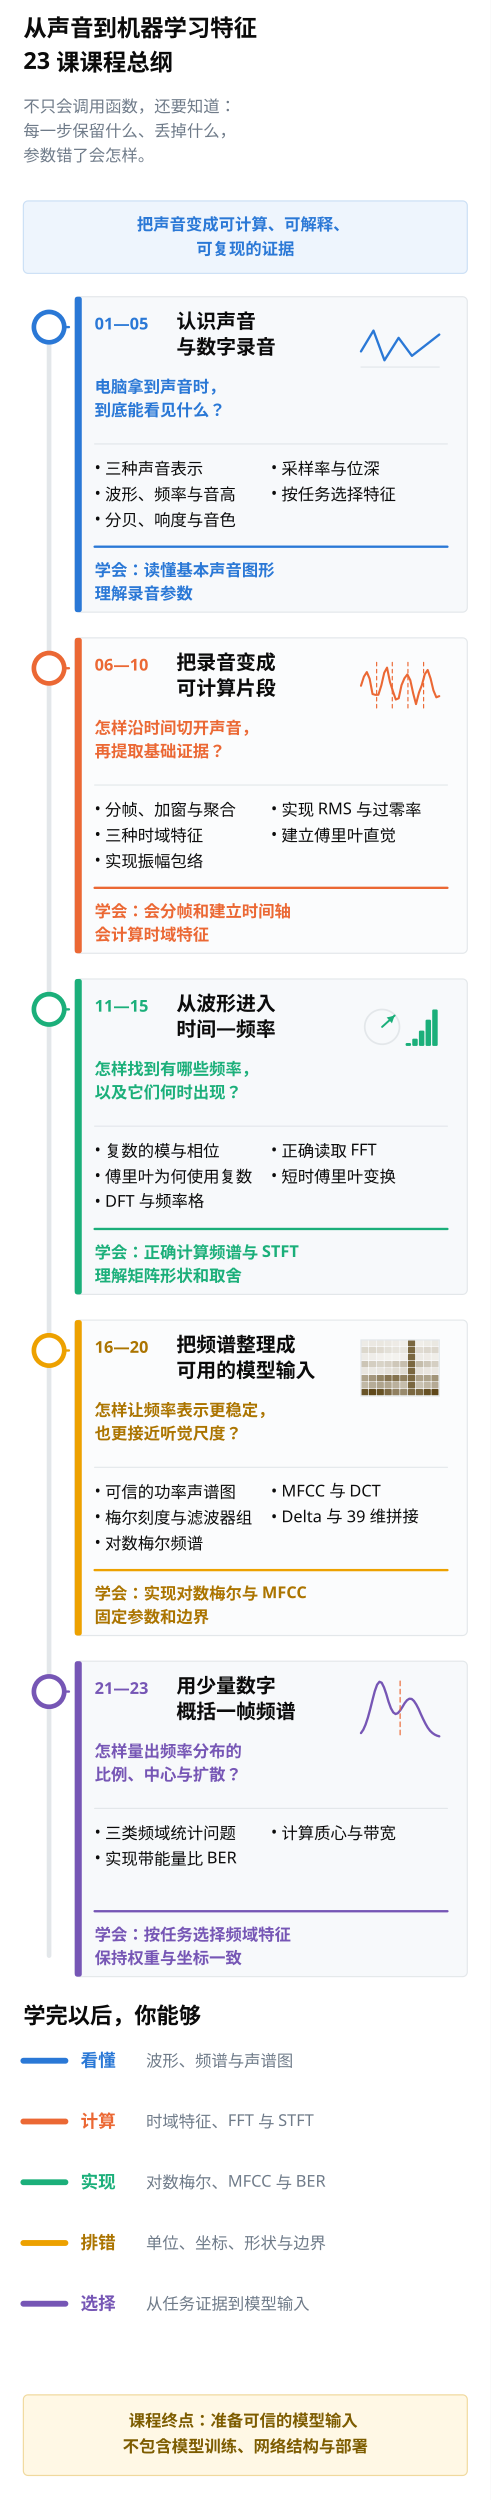
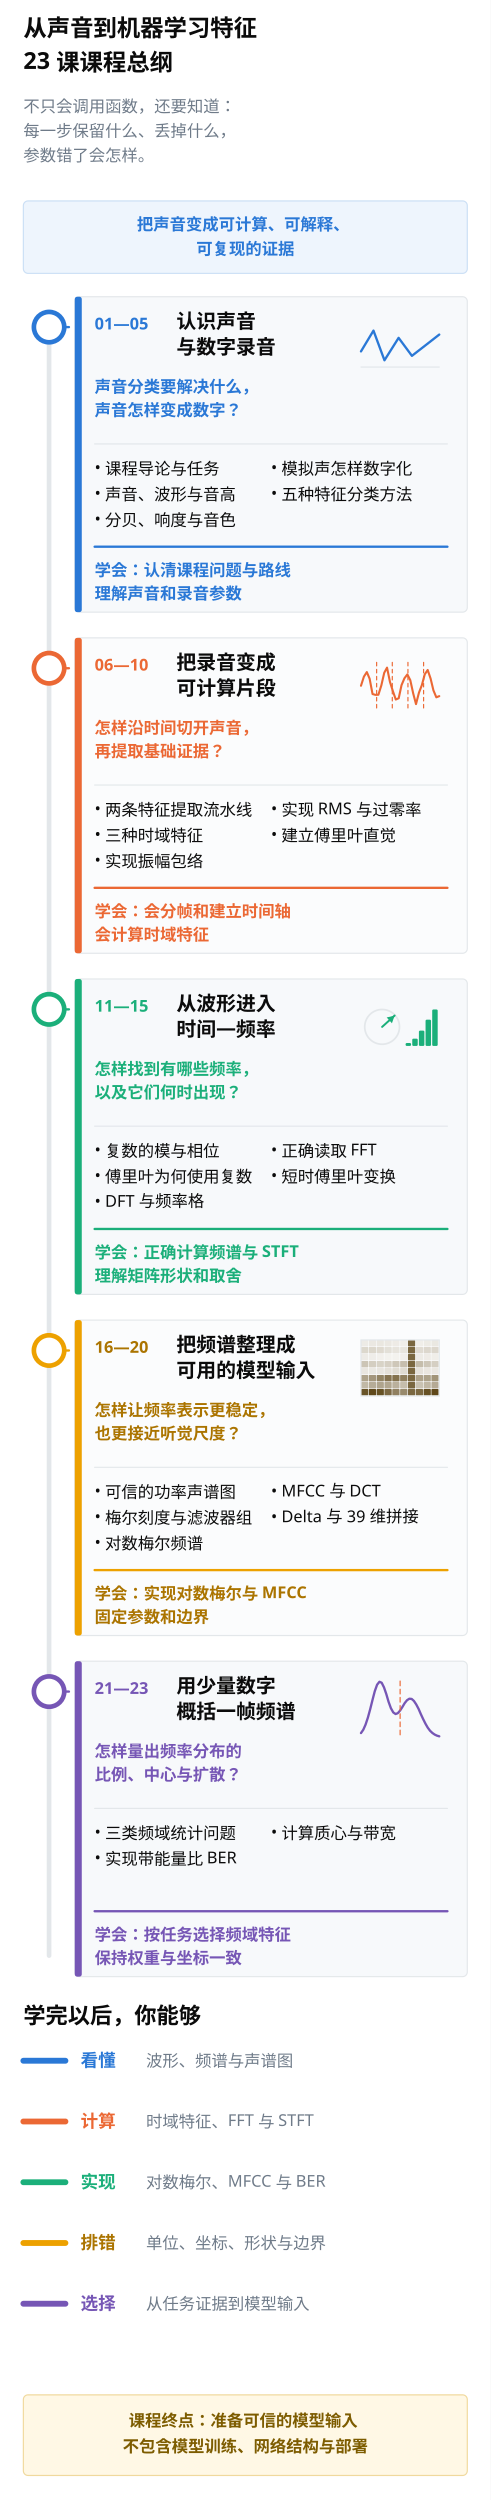
<svg xmlns="http://www.w3.org/2000/svg" viewBox="0 0 420 2140" width="420" height="2140" font-family="Microsoft YaHei, PingFang SC, Noto Sans SC, Hiragino Sans GB, sans-serif" fill="#0b0b0b" role="img" aria-label="从声音到机器学习特征的二十三课手机课程总纲">
  <rect width="420" height="2140" fill="#ffffff" />
  <text x="20" y="31" font-size="20" font-weight="700" fill="#0b0b0b" text-anchor="start">
    <tspan x="20" dy="0">从声音到机器学习特征</tspan>
    <tspan x="20" dy="28">23 课课程总纲</tspan>
  </text>
  <text x="20" y="96" font-size="14" font-weight="400" fill="#6f7b89" text-anchor="start">
    <tspan x="20" dy="0">不只会调用函数，还要知道：</tspan>
    <tspan x="20" dy="21">每一步保留什么、丢掉什么，</tspan>
    <tspan x="20" dy="21">参数错了会怎样。</tspan>
  </text>
  <rect x="20" y="172" width="380" height="62" rx="4" fill="#eef5fd" stroke="#cbdff5" stroke-width="1" />
  <text x="210" y="197" font-size="14" font-weight="700" fill="#2a78d6" text-anchor="middle">
    <tspan x="210" dy="0">把声音变成可计算、可解释、</tspan>
    <tspan x="210" dy="21">可复现的证据</tspan>
  </text>
  <line x1="42.0" y1="272.0" x2="42.0" y2="1674.0" stroke="#e3e7ea" stroke-width="4" stroke-linecap="round" />
  <circle cx="42" cy="280" r="13" fill="#fff" stroke="#2a78d6" stroke-width="4" />
  <line x1="55.0" y1="280.0" x2="59.0" y2="280.0" stroke="#2a78d6" stroke-width="2" stroke-linecap="round" />
  <rect x="64" y="254" width="336" height="270" rx="4" fill="#f7f9fb" stroke="#e3e7ea" stroke-width="1" />
  <rect x="64" y="254" width="6" height="270" rx="2" fill="#2a78d6" stroke="none" stroke-width="1" />
  <text x="81" y="282" font-size="14" font-weight="700" fill="#2a78d6" text-anchor="start">01—05</text>
  <text x="151" y="281" font-size="17" font-weight="700" fill="#0b0b0b" text-anchor="start">
    <tspan x="151" dy="0">认识声音</tspan>
    <tspan x="151" dy="22">与数字录音</tspan>
  </text>
  <polyline points="309.0,300.8 319.7,283.0 329.1,308.4 341.2,289.2 352.6,304.6 376.0,286.4" fill="none" stroke="#2a78d6" stroke-width="2" stroke-linejoin="round" stroke-linecap="round" />
  <line x1="309.0" y1="314.2" x2="376.0" y2="314.2" stroke="#e3e7ea" stroke-width="1" stroke-linecap="round" />
  <text x="81" y="336" font-size="14" font-weight="700" fill="#2a78d6" text-anchor="start">
-     <tspan x="81" dy="0">电脑拿到声音时，</tspan>
-     <tspan x="81" dy="20">到底能看见什么？</tspan>
+     <tspan x="81" dy="0">声音分类要解决什么，</tspan>
+     <tspan x="81" dy="20">声音怎样变成数字？</tspan>
  </text>
  <line x1="81.0" y1="380.0" x2="383.0" y2="380.0" stroke="#e3e7ea" stroke-width="1" stroke-linecap="round" />
-   <text x="81" y="405" font-size="14" font-weight="400" fill="#0b0b0b" text-anchor="start">• 三种声音表示</text>
-   <text x="81" y="427" font-size="14" font-weight="400" fill="#0b0b0b" text-anchor="start">• 波形、频率与音高</text>
+   <text x="81" y="405" font-size="14" font-weight="400" fill="#0b0b0b" text-anchor="start">• 课程导论与任务</text>
+   <text x="81" y="427" font-size="14" font-weight="400" fill="#0b0b0b" text-anchor="start">• 声音、波形与音高</text>
  <text x="81" y="449" font-size="14" font-weight="400" fill="#0b0b0b" text-anchor="start">• 分贝、响度与音色</text>
-   <text x="232" y="405" font-size="14" font-weight="400" fill="#0b0b0b" text-anchor="start">• 采样率与位深</text>
-   <text x="232" y="427" font-size="14" font-weight="400" fill="#0b0b0b" text-anchor="start">• 按任务选择特征</text>
+   <text x="232" y="405" font-size="14" font-weight="400" fill="#0b0b0b" text-anchor="start">• 模拟声怎样数字化</text>
+   <text x="232" y="427" font-size="14" font-weight="400" fill="#0b0b0b" text-anchor="start">• 五种特征分类方法</text>
  <line x1="81.0" y1="468.0" x2="383.0" y2="468.0" stroke="#2a78d6" stroke-width="2" stroke-linecap="round" />
  <text x="81" y="493" font-size="14" font-weight="700" fill="#2a78d6" text-anchor="start">
-     <tspan x="81" dy="0">学会：读懂基本声音图形</tspan>
-     <tspan x="81" dy="20">理解录音参数</tspan>
+     <tspan x="81" dy="0">学会：认清课程问题与路线</tspan>
+     <tspan x="81" dy="20">理解声音和录音参数</tspan>
  </text>
  <circle cx="42" cy="572" r="13" fill="#fff" stroke="#eb6834" stroke-width="4" />
  <line x1="55.0" y1="572.0" x2="59.0" y2="572.0" stroke="#eb6834" stroke-width="2" stroke-linecap="round" />
  <rect x="64" y="546" width="336" height="270" rx="4" fill="#fbfcfd" stroke="#e3e7ea" stroke-width="1" />
  <rect x="64" y="546" width="6" height="270" rx="2" fill="#eb6834" stroke="none" stroke-width="1" />
  <text x="81" y="574" font-size="14" font-weight="700" fill="#eb6834" text-anchor="start">06—10</text>
  <text x="151" y="573" font-size="17" font-weight="700" fill="#0b0b0b" text-anchor="start">
    <tspan x="151" dy="0">把录音变成</tspan>
    <tspan x="151" dy="22">可计算片段</tspan>
  </text>
  <polyline points="309.0,587.0 311.5,579.2 314.0,575.3 316.4,581.0 318.9,594.1 321.4,594.8 323.9,594.7 326.4,586.8 328.9,575.9 331.3,571.5 333.8,583.7 336.3,591.6 338.8,598.8 341.3,597.7 343.7,586.5 346.2,580.6 348.7,577.3 351.2,582.2 353.7,593.6 356.1,602.7 358.6,593.0 361.1,586.5 363.6,577.2 366.1,573.5 368.6,580.9 371.0,590.9 373.5,596.9 376.0,595.9" fill="none" stroke="#eb6834" stroke-width="1.8" stroke-linejoin="round" stroke-linecap="round" />
  <line x1="322.4" y1="567.0" x2="322.4" y2="607.0" stroke="#eb6834" stroke-width="1" stroke-dasharray="3 3" stroke-linecap="round" />
  <line x1="335.8" y1="567.0" x2="335.8" y2="607.0" stroke="#eb6834" stroke-width="1" stroke-dasharray="3 3" stroke-linecap="round" />
  <line x1="349.2" y1="567.0" x2="349.2" y2="607.0" stroke="#eb6834" stroke-width="1" stroke-dasharray="3 3" stroke-linecap="round" />
  <line x1="362.6" y1="567.0" x2="362.6" y2="607.0" stroke="#eb6834" stroke-width="1" stroke-dasharray="3 3" stroke-linecap="round" />
  <text x="81" y="628" font-size="14" font-weight="700" fill="#eb6834" text-anchor="start">
    <tspan x="81" dy="0">怎样沿时间切开声音，</tspan>
    <tspan x="81" dy="20">再提取基础证据？</tspan>
  </text>
  <line x1="81.0" y1="672.0" x2="383.0" y2="672.0" stroke="#e3e7ea" stroke-width="1" stroke-linecap="round" />
-   <text x="81" y="697" font-size="14" font-weight="400" fill="#0b0b0b" text-anchor="start">• 分帧、加窗与聚合</text>
+   <text x="81" y="697" font-size="14" font-weight="400" fill="#0b0b0b" text-anchor="start">• 两条特征提取流水线</text>
  <text x="81" y="719" font-size="14" font-weight="400" fill="#0b0b0b" text-anchor="start">• 三种时域特征</text>
  <text x="81" y="741" font-size="14" font-weight="400" fill="#0b0b0b" text-anchor="start">• 实现振幅包络</text>
  <text x="232" y="697" font-size="14" font-weight="400" fill="#0b0b0b" text-anchor="start">• 实现 RMS 与过零率</text>
  <text x="232" y="719" font-size="14" font-weight="400" fill="#0b0b0b" text-anchor="start">• 建立傅里叶直觉</text>
  <line x1="81.0" y1="760.0" x2="383.0" y2="760.0" stroke="#eb6834" stroke-width="2" stroke-linecap="round" />
  <text x="81" y="785" font-size="14" font-weight="700" fill="#eb6834" text-anchor="start">
    <tspan x="81" dy="0">学会：会分帧和建立时间轴</tspan>
    <tspan x="81" dy="20">会计算时域特征</tspan>
  </text>
  <circle cx="42" cy="864" r="13" fill="#fff" stroke="#1baf7a" stroke-width="4" />
  <line x1="55.0" y1="864.0" x2="59.0" y2="864.0" stroke="#1baf7a" stroke-width="2" stroke-linecap="round" />
  <rect x="64" y="838" width="336" height="270" rx="4" fill="#f7f9fb" stroke="#e3e7ea" stroke-width="1" />
  <rect x="64" y="838" width="6" height="270" rx="2" fill="#1baf7a" stroke="none" stroke-width="1" />
  <text x="81" y="866" font-size="14" font-weight="700" fill="#1baf7a" text-anchor="start">11—15</text>
  <text x="151" y="865" font-size="17" font-weight="700" fill="#0b0b0b" text-anchor="start">
    <tspan x="151" dy="0">从波形进入</tspan>
    <tspan x="151" dy="22">时间—频率</tspan>
  </text>
  <circle cx="327.09" cy="879" r="14.88" fill="none" stroke="#e3e7ea" stroke-width="1.5" />
  <line x1="327.1" y1="879.0" x2="337.8" y2="869.3" stroke="#1baf7a" stroke-width="1.7" stroke-linecap="round" />
  <polygon points="337.804,869.328 335.493,875.936 330.995,870.953" fill="#1baf7a" />
  <rect x="347.19" y="892.824" width="4.69" height="2.496" rx="1" fill="#1baf7a" stroke="none" stroke-width="1" />
  <rect x="352.885" y="889.08" width="4.69" height="6.24" rx="1" fill="#1baf7a" stroke="none" stroke-width="1" />
  <rect x="358.58" y="882.216" width="4.69" height="13.104" rx="1" fill="#1baf7a" stroke="none" stroke-width="1" />
  <rect x="364.275" y="872.856" width="4.69" height="22.464" rx="1" fill="#1baf7a" stroke="none" stroke-width="1" />
  <rect x="369.97" y="864.12" width="4.69" height="31.2" rx="1" fill="#1baf7a" stroke="none" stroke-width="1" />
  <text x="81" y="920" font-size="14" font-weight="700" fill="#1baf7a" text-anchor="start">
    <tspan x="81" dy="0">怎样找到有哪些频率，</tspan>
    <tspan x="81" dy="20">以及它们何时出现？</tspan>
  </text>
  <line x1="81.0" y1="964.0" x2="383.0" y2="964.0" stroke="#e3e7ea" stroke-width="1" stroke-linecap="round" />
  <text x="81" y="989" font-size="14" font-weight="400" fill="#0b0b0b" text-anchor="start">• 复数的模与相位</text>
  <text x="81" y="1011" font-size="14" font-weight="400" fill="#0b0b0b" text-anchor="start">• 傅里叶为何使用复数</text>
  <text x="81" y="1033" font-size="14" font-weight="400" fill="#0b0b0b" text-anchor="start">• DFT 与频率格</text>
  <text x="232" y="989" font-size="14" font-weight="400" fill="#0b0b0b" text-anchor="start">• 正确读取 FFT</text>
  <text x="232" y="1011" font-size="14" font-weight="400" fill="#0b0b0b" text-anchor="start">• 短时傅里叶变换</text>
  <line x1="81.0" y1="1052.0" x2="383.0" y2="1052.0" stroke="#1baf7a" stroke-width="2" stroke-linecap="round" />
  <text x="81" y="1077" font-size="14" font-weight="700" fill="#1baf7a" text-anchor="start">
    <tspan x="81" dy="0">学会：正确计算频谱与 STFT</tspan>
    <tspan x="81" dy="20">理解矩阵形状和取舍</tspan>
  </text>
  <circle cx="42" cy="1156" r="13" fill="#fff" stroke="#eda100" stroke-width="4" />
  <line x1="55.0" y1="1156.0" x2="59.0" y2="1156.0" stroke="#eda100" stroke-width="2" stroke-linecap="round" />
  <rect x="64" y="1130" width="336" height="270" rx="4" fill="#fbfcfd" stroke="#e3e7ea" stroke-width="1" />
  <rect x="64" y="1130" width="6" height="270" rx="2" fill="#eda100" stroke="none" stroke-width="1" />
  <text x="81" y="1158" font-size="14" font-weight="700" fill="#ab7400" text-anchor="start">16—20</text>
  <text x="151" y="1157" font-size="17" font-weight="700" fill="#0b0b0b" text-anchor="start">
    <tspan x="151" dy="0">把频谱整理成</tspan>
    <tspan x="151" dy="22">可用的模型输入</tspan>
  </text>
  <rect x="309" y="1147" width="6.2" height="5.5" rx="0.5" fill="#edebe6" stroke="none" stroke-width="1" />
  <rect x="315.7" y="1147" width="6.2" height="5.5" rx="0.5" fill="#ebe8e2" stroke="none" stroke-width="1" />
  <rect x="322.4" y="1147" width="6.2" height="5.5" rx="0.5" fill="#eae7e0" stroke="none" stroke-width="1" />
  <rect x="329.1" y="1147" width="6.2" height="5.5" rx="0.5" fill="#ebe8e2" stroke="none" stroke-width="1" />
  <rect x="335.8" y="1147" width="6.2" height="5.5" rx="0.5" fill="#eeebe6" stroke="none" stroke-width="1" />
  <rect x="342.5" y="1147" width="6.2" height="5.5" rx="0.5" fill="#f0eeea" stroke="none" stroke-width="1" />
  <rect x="349.2" y="1147" width="6.2" height="5.5" rx="0.5" fill="#7a6740" stroke="none" stroke-width="1" />
  <rect x="355.9" y="1147" width="6.2" height="5.5" rx="0.5" fill="#f0eee9" stroke="none" stroke-width="1" />
  <rect x="362.6" y="1147" width="6.2" height="5.5" rx="0.5" fill="#edebe5" stroke="none" stroke-width="1" />
  <rect x="369.3" y="1147" width="6.2" height="5.5" rx="0.5" fill="#eae8e2" stroke="none" stroke-width="1" />
  <rect x="309" y="1153" width="6.2" height="5.5" rx="0.5" fill="#dcd8cd" stroke="none" stroke-width="1" />
  <rect x="315.7" y="1153" width="6.2" height="5.5" rx="0.5" fill="#dcd7cc" stroke="none" stroke-width="1" />
  <rect x="322.4" y="1153" width="6.2" height="5.5" rx="0.5" fill="#dfdad0" stroke="none" stroke-width="1" />
  <rect x="329.1" y="1153" width="6.2" height="5.5" rx="0.5" fill="#e3e0d8" stroke="none" stroke-width="1" />
  <rect x="335.8" y="1153" width="6.2" height="5.5" rx="0.5" fill="#e7e4dd" stroke="none" stroke-width="1" />
  <rect x="342.5" y="1153" width="6.2" height="5.5" rx="0.5" fill="#e8e5de" stroke="none" stroke-width="1" />
  <rect x="349.2" y="1153" width="6.2" height="5.5" rx="0.5" fill="#7a6740" stroke="none" stroke-width="1" />
  <rect x="355.9" y="1153" width="6.2" height="5.5" rx="0.5" fill="#e0dbd2" stroke="none" stroke-width="1" />
  <rect x="362.6" y="1153" width="6.2" height="5.5" rx="0.5" fill="#dcd7cd" stroke="none" stroke-width="1" />
  <rect x="369.3" y="1153" width="6.2" height="5.5" rx="0.5" fill="#dcd7cd" stroke="none" stroke-width="1" />
  <rect x="309" y="1159" width="6.2" height="5.5" rx="0.5" fill="#edebe6" stroke="none" stroke-width="1" />
  <rect x="315.7" y="1159" width="6.2" height="5.5" rx="0.5" fill="#efede9" stroke="none" stroke-width="1" />
  <rect x="322.4" y="1159" width="6.2" height="5.5" rx="0.5" fill="#f2f0ec" stroke="none" stroke-width="1" />
  <rect x="329.1" y="1159" width="6.2" height="5.5" rx="0.5" fill="#f3f2ee" stroke="none" stroke-width="1" />
  <rect x="335.8" y="1159" width="6.2" height="5.5" rx="0.5" fill="#f3f2ee" stroke="none" stroke-width="1" />
  <rect x="342.5" y="1159" width="6.2" height="5.5" rx="0.5" fill="#f1efeb" stroke="none" stroke-width="1" />
  <rect x="349.2" y="1159" width="6.2" height="5.5" rx="0.5" fill="#7a6740" stroke="none" stroke-width="1" />
  <rect x="355.9" y="1159" width="6.2" height="5.5" rx="0.5" fill="#edebe6" stroke="none" stroke-width="1" />
  <rect x="362.6" y="1159" width="6.2" height="5.5" rx="0.5" fill="#eeebe6" stroke="none" stroke-width="1" />
  <rect x="369.3" y="1159" width="6.2" height="5.5" rx="0.5" fill="#f0eee9" stroke="none" stroke-width="1" />
  <rect x="309" y="1165" width="6.2" height="5.5" rx="0.5" fill="#ccc5b6" stroke="none" stroke-width="1" />
  <rect x="315.7" y="1165" width="6.2" height="5.5" rx="0.5" fill="#d4cec1" stroke="none" stroke-width="1" />
  <rect x="322.4" y="1165" width="6.2" height="5.5" rx="0.5" fill="#d8d3c7" stroke="none" stroke-width="1" />
  <rect x="329.1" y="1165" width="6.2" height="5.5" rx="0.5" fill="#d6d0c4" stroke="none" stroke-width="1" />
  <rect x="335.8" y="1165" width="6.2" height="5.5" rx="0.5" fill="#cec7b9" stroke="none" stroke-width="1" />
  <rect x="342.5" y="1165" width="6.2" height="5.5" rx="0.5" fill="#c6beae" stroke="none" stroke-width="1" />
  <rect x="349.2" y="1165" width="6.2" height="5.5" rx="0.5" fill="#7a6740" stroke="none" stroke-width="1" />
  <rect x="355.9" y="1165" width="6.2" height="5.5" rx="0.5" fill="#c5bdac" stroke="none" stroke-width="1" />
  <rect x="362.6" y="1165" width="6.2" height="5.5" rx="0.5" fill="#cdc6b8" stroke="none" stroke-width="1" />
  <rect x="369.3" y="1165" width="6.2" height="5.5" rx="0.5" fill="#d5cfc3" stroke="none" stroke-width="1" />
  <rect x="309" y="1171" width="6.2" height="5.5" rx="0.5" fill="#e9e6e0" stroke="none" stroke-width="1" />
  <rect x="315.7" y="1171" width="6.2" height="5.5" rx="0.5" fill="#eae8e2" stroke="none" stroke-width="1" />
  <rect x="322.4" y="1171" width="6.2" height="5.5" rx="0.5" fill="#e8e5df" stroke="none" stroke-width="1" />
  <rect x="329.1" y="1171" width="6.2" height="5.5" rx="0.5" fill="#e4e0d8" stroke="none" stroke-width="1" />
  <rect x="335.8" y="1171" width="6.2" height="5.5" rx="0.5" fill="#e0dcd3" stroke="none" stroke-width="1" />
  <rect x="342.5" y="1171" width="6.2" height="5.5" rx="0.5" fill="#dfdbd1" stroke="none" stroke-width="1" />
  <rect x="349.2" y="1171" width="6.2" height="5.5" rx="0.5" fill="#7a6740" stroke="none" stroke-width="1" />
  <rect x="355.9" y="1171" width="6.2" height="5.5" rx="0.5" fill="#e6e2db" stroke="none" stroke-width="1" />
  <rect x="362.6" y="1171" width="6.2" height="5.5" rx="0.5" fill="#eae6e0" stroke="none" stroke-width="1" />
  <rect x="369.3" y="1171" width="6.2" height="5.5" rx="0.5" fill="#eae7e1" stroke="none" stroke-width="1" />
  <rect x="309" y="1177" width="6.2" height="5.5" rx="0.5" fill="#aea38b" stroke="none" stroke-width="1" />
  <rect x="315.7" y="1177" width="6.2" height="5.5" rx="0.5" fill="#a3967c" stroke="none" stroke-width="1" />
  <rect x="322.4" y="1177" width="6.2" height="5.5" rx="0.5" fill="#928363" stroke="none" stroke-width="1" />
  <rect x="329.1" y="1177" width="6.2" height="5.5" rx="0.5" fill="#857350" stroke="none" stroke-width="1" />
  <rect x="335.8" y="1177" width="6.2" height="5.5" rx="0.5" fill="#84724e" stroke="none" stroke-width="1" />
  <rect x="342.5" y="1177" width="6.2" height="5.5" rx="0.5" fill="#90805f" stroke="none" stroke-width="1" />
  <rect x="349.2" y="1177" width="6.2" height="5.5" rx="0.5" fill="#7a6740" stroke="none" stroke-width="1" />
  <rect x="355.9" y="1177" width="6.2" height="5.5" rx="0.5" fill="#aea28a" stroke="none" stroke-width="1" />
  <rect x="362.6" y="1177" width="6.2" height="5.5" rx="0.5" fill="#ada28a" stroke="none" stroke-width="1" />
  <rect x="369.3" y="1177" width="6.2" height="5.5" rx="0.5" fill="#a19478" stroke="none" stroke-width="1" />
  <rect x="309" y="1183" width="6.2" height="5.5" rx="0.5" fill="#c1b9a7" stroke="none" stroke-width="1" />
  <rect x="315.7" y="1183" width="6.2" height="5.5" rx="0.5" fill="#b6ac97" stroke="none" stroke-width="1" />
  <rect x="322.4" y="1183" width="6.2" height="5.5" rx="0.5" fill="#afa48d" stroke="none" stroke-width="1" />
  <rect x="329.1" y="1183" width="6.2" height="5.5" rx="0.5" fill="#b1a68f" stroke="none" stroke-width="1" />
  <rect x="335.8" y="1183" width="6.2" height="5.5" rx="0.5" fill="#bab09c" stroke="none" stroke-width="1" />
  <rect x="342.5" y="1183" width="6.2" height="5.5" rx="0.5" fill="#c5bdac" stroke="none" stroke-width="1" />
  <rect x="349.2" y="1183" width="6.2" height="5.5" rx="0.5" fill="#7a6740" stroke="none" stroke-width="1" />
  <rect x="355.9" y="1183" width="6.2" height="5.5" rx="0.5" fill="#c9c2b2" stroke="none" stroke-width="1" />
  <rect x="362.6" y="1183" width="6.2" height="5.5" rx="0.5" fill="#c0b7a4" stroke="none" stroke-width="1" />
  <rect x="369.3" y="1183" width="6.2" height="5.5" rx="0.5" fill="#b5aa95" stroke="none" stroke-width="1" />
  <rect x="309" y="1189" width="6.2" height="5.5" rx="0.5" fill="#695428" stroke="none" stroke-width="1" />
  <rect x="315.7" y="1189" width="6.2" height="5.5" rx="0.5" fill="#5f481a" stroke="none" stroke-width="1" />
  <rect x="322.4" y="1189" width="6.2" height="5.5" rx="0.5" fill="#665124" stroke="none" stroke-width="1" />
  <rect x="329.1" y="1189" width="6.2" height="5.5" rx="0.5" fill="#7b6842" stroke="none" stroke-width="1" />
  <rect x="335.8" y="1189" width="6.2" height="5.5" rx="0.5" fill="#908060" stroke="none" stroke-width="1" />
  <rect x="342.5" y="1189" width="6.2" height="5.5" rx="0.5" fill="#988a6c" stroke="none" stroke-width="1" />
  <rect x="349.2" y="1189" width="6.2" height="5.5" rx="0.5" fill="#7a6740" stroke="none" stroke-width="1" />
  <rect x="355.9" y="1189" width="6.2" height="5.5" rx="0.5" fill="#7b6841" stroke="none" stroke-width="1" />
  <rect x="362.6" y="1189" width="6.2" height="5.5" rx="0.5" fill="#665124" stroke="none" stroke-width="1" />
  <rect x="369.3" y="1189" width="6.2" height="5.5" rx="0.5" fill="#5f481a" stroke="none" stroke-width="1" />
  <rect x="309" y="1147" width="67" height="48" rx="0" fill="none" stroke="#e3e7ea" stroke-width="1" />
  <text x="81" y="1212" font-size="14" font-weight="700" fill="#ab7400" text-anchor="start">
    <tspan x="81" dy="0">怎样让频率表示更稳定，</tspan>
    <tspan x="81" dy="20">也更接近听觉尺度？</tspan>
  </text>
  <line x1="81.0" y1="1256.0" x2="383.0" y2="1256.0" stroke="#e3e7ea" stroke-width="1" stroke-linecap="round" />
  <text x="81" y="1281" font-size="14" font-weight="400" fill="#0b0b0b" text-anchor="start">• 可信的功率声谱图</text>
  <text x="81" y="1303" font-size="14" font-weight="400" fill="#0b0b0b" text-anchor="start">• 梅尔刻度与滤波器组</text>
  <text x="81" y="1325" font-size="14" font-weight="400" fill="#0b0b0b" text-anchor="start">• 对数梅尔频谱</text>
  <text x="232" y="1281" font-size="14" font-weight="400" fill="#0b0b0b" text-anchor="start">• MFCC 与 DCT</text>
  <text x="232" y="1303" font-size="14" font-weight="400" fill="#0b0b0b" text-anchor="start">• Delta 与 39 维拼接</text>
  <line x1="81.0" y1="1344.0" x2="383.0" y2="1344.0" stroke="#eda100" stroke-width="2" stroke-linecap="round" />
  <text x="81" y="1369" font-size="14" font-weight="700" fill="#ab7400" text-anchor="start">
    <tspan x="81" dy="0">学会：实现对数梅尔与 MFCC</tspan>
    <tspan x="81" dy="20">固定参数和边界</tspan>
  </text>
  <circle cx="42" cy="1448" r="13" fill="#fff" stroke="#7656b5" stroke-width="4" />
  <line x1="55.0" y1="1448.0" x2="59.0" y2="1448.0" stroke="#7656b5" stroke-width="2" stroke-linecap="round" />
  <rect x="64" y="1422" width="336" height="270" rx="4" fill="#f7f9fb" stroke="#e3e7ea" stroke-width="1" />
  <rect x="64" y="1422" width="6" height="270" rx="2" fill="#7656b5" stroke="none" stroke-width="1" />
  <text x="81" y="1450" font-size="14" font-weight="700" fill="#7656b5" text-anchor="start">21—23</text>
  <text x="151" y="1449" font-size="17" font-weight="700" fill="#0b0b0b" text-anchor="start">
    <tspan x="151" dy="0">用少量数字</tspan>
    <tspan x="151" dy="22">概括一帧频谱</tspan>
  </text>
  <polyline points="309.0,1483.5 311.0,1480.6 312.9,1476.3 314.9,1470.3 316.9,1463.0 318.9,1455.0 320.8,1447.7 322.8,1442.1 324.8,1439.6 326.7,1440.4 328.7,1444.4 330.7,1450.2 332.6,1456.7 334.6,1462.2 336.6,1465.8 338.6,1467.2 340.5,1466.5 342.5,1464.2 344.5,1461.1 346.4,1457.9 348.4,1455.4 350.4,1454.1 352.4,1454.3 354.3,1456.0 356.3,1459.0 358.3,1462.8 360.2,1467.2 362.2,1471.5 364.2,1475.5 366.1,1478.8 368.1,1481.5 370.1,1483.4 372.1,1484.8 374.0,1485.7 376.0,1486.3" fill="none" stroke="#7656b5" stroke-width="2" stroke-linejoin="round" stroke-linecap="round" />
  <line x1="342.5" y1="1439.0" x2="342.5" y2="1487.0" stroke="#eb6834" stroke-width="1" stroke-dasharray="4 3" stroke-linecap="round" />
  <text x="81" y="1504" font-size="14" font-weight="700" fill="#7656b5" text-anchor="start">
    <tspan x="81" dy="0">怎样量出频率分布的</tspan>
    <tspan x="81" dy="20">比例、中心与扩散？</tspan>
  </text>
  <line x1="81.0" y1="1548.0" x2="383.0" y2="1548.0" stroke="#e3e7ea" stroke-width="1" stroke-linecap="round" />
  <text x="81" y="1573" font-size="14" font-weight="400" fill="#0b0b0b" text-anchor="start">• 三类频域统计问题</text>
  <text x="81" y="1595" font-size="14" font-weight="400" fill="#0b0b0b" text-anchor="start">• 实现带能量比 BER</text>
  <text x="232" y="1573" font-size="14" font-weight="400" fill="#0b0b0b" text-anchor="start">• 计算质心与带宽</text>
  <line x1="81.0" y1="1636.0" x2="383.0" y2="1636.0" stroke="#7656b5" stroke-width="2" stroke-linecap="round" />
  <text x="81" y="1661" font-size="14" font-weight="700" fill="#7656b5" text-anchor="start">
    <tspan x="81" dy="0">学会：按任务选择频域特征</tspan>
    <tspan x="81" dy="20">保持权重与坐标一致</tspan>
  </text>
  <text x="20" y="1732" font-size="19" font-weight="700" fill="#0b0b0b" text-anchor="start">
    <tspan x="20" dy="0">学完以后，你能够</tspan>
  </text>
  <line x1="20.0" y1="1764.0" x2="56.0" y2="1764.0" stroke="#2a78d6" stroke-width="5" stroke-linecap="round" />
  <text x="69" y="1769" font-size="15" font-weight="700" fill="#2a78d6" text-anchor="start">看懂</text>
  <text x="125" y="1769" font-size="14" font-weight="400" fill="#6f7b89" text-anchor="start">波形、频谱与声谱图</text>
  <line x1="20.0" y1="1816.0" x2="56.0" y2="1816.0" stroke="#eb6834" stroke-width="5" stroke-linecap="round" />
  <text x="69" y="1821" font-size="15" font-weight="700" fill="#eb6834" text-anchor="start">计算</text>
  <text x="125" y="1821" font-size="14" font-weight="400" fill="#6f7b89" text-anchor="start">时域特征、FFT 与 STFT</text>
  <line x1="20.0" y1="1868.0" x2="56.0" y2="1868.0" stroke="#1baf7a" stroke-width="5" stroke-linecap="round" />
  <text x="69" y="1873" font-size="15" font-weight="700" fill="#1baf7a" text-anchor="start">实现</text>
  <text x="125" y="1873" font-size="14" font-weight="400" fill="#6f7b89" text-anchor="start">对数梅尔、MFCC 与 BER</text>
  <line x1="20.0" y1="1920.0" x2="56.0" y2="1920.0" stroke="#eda100" stroke-width="5" stroke-linecap="round" />
  <text x="69" y="1925" font-size="15" font-weight="700" fill="#ab7400" text-anchor="start">排错</text>
  <text x="125" y="1925" font-size="14" font-weight="400" fill="#6f7b89" text-anchor="start">单位、坐标、形状与边界</text>
  <line x1="20.0" y1="1972.0" x2="56.0" y2="1972.0" stroke="#7656b5" stroke-width="5" stroke-linecap="round" />
  <text x="69" y="1977" font-size="15" font-weight="700" fill="#7656b5" text-anchor="start">选择</text>
  <text x="125" y="1977" font-size="14" font-weight="400" fill="#6f7b89" text-anchor="start">从任务证据到模型输入</text>
  <rect x="20" y="2050" width="380" height="69" rx="4" fill="#fff8e5" stroke="#f0d99d" stroke-width="1" />
  <text x="210" y="2077" font-size="14" font-weight="700" fill="#7d5c00" text-anchor="middle">
    <tspan x="210" dy="0">课程终点：准备可信的模型输入</tspan>
    <tspan x="210" dy="22">不包含模型训练、网络结构与部署</tspan>
  </text>
</svg>
